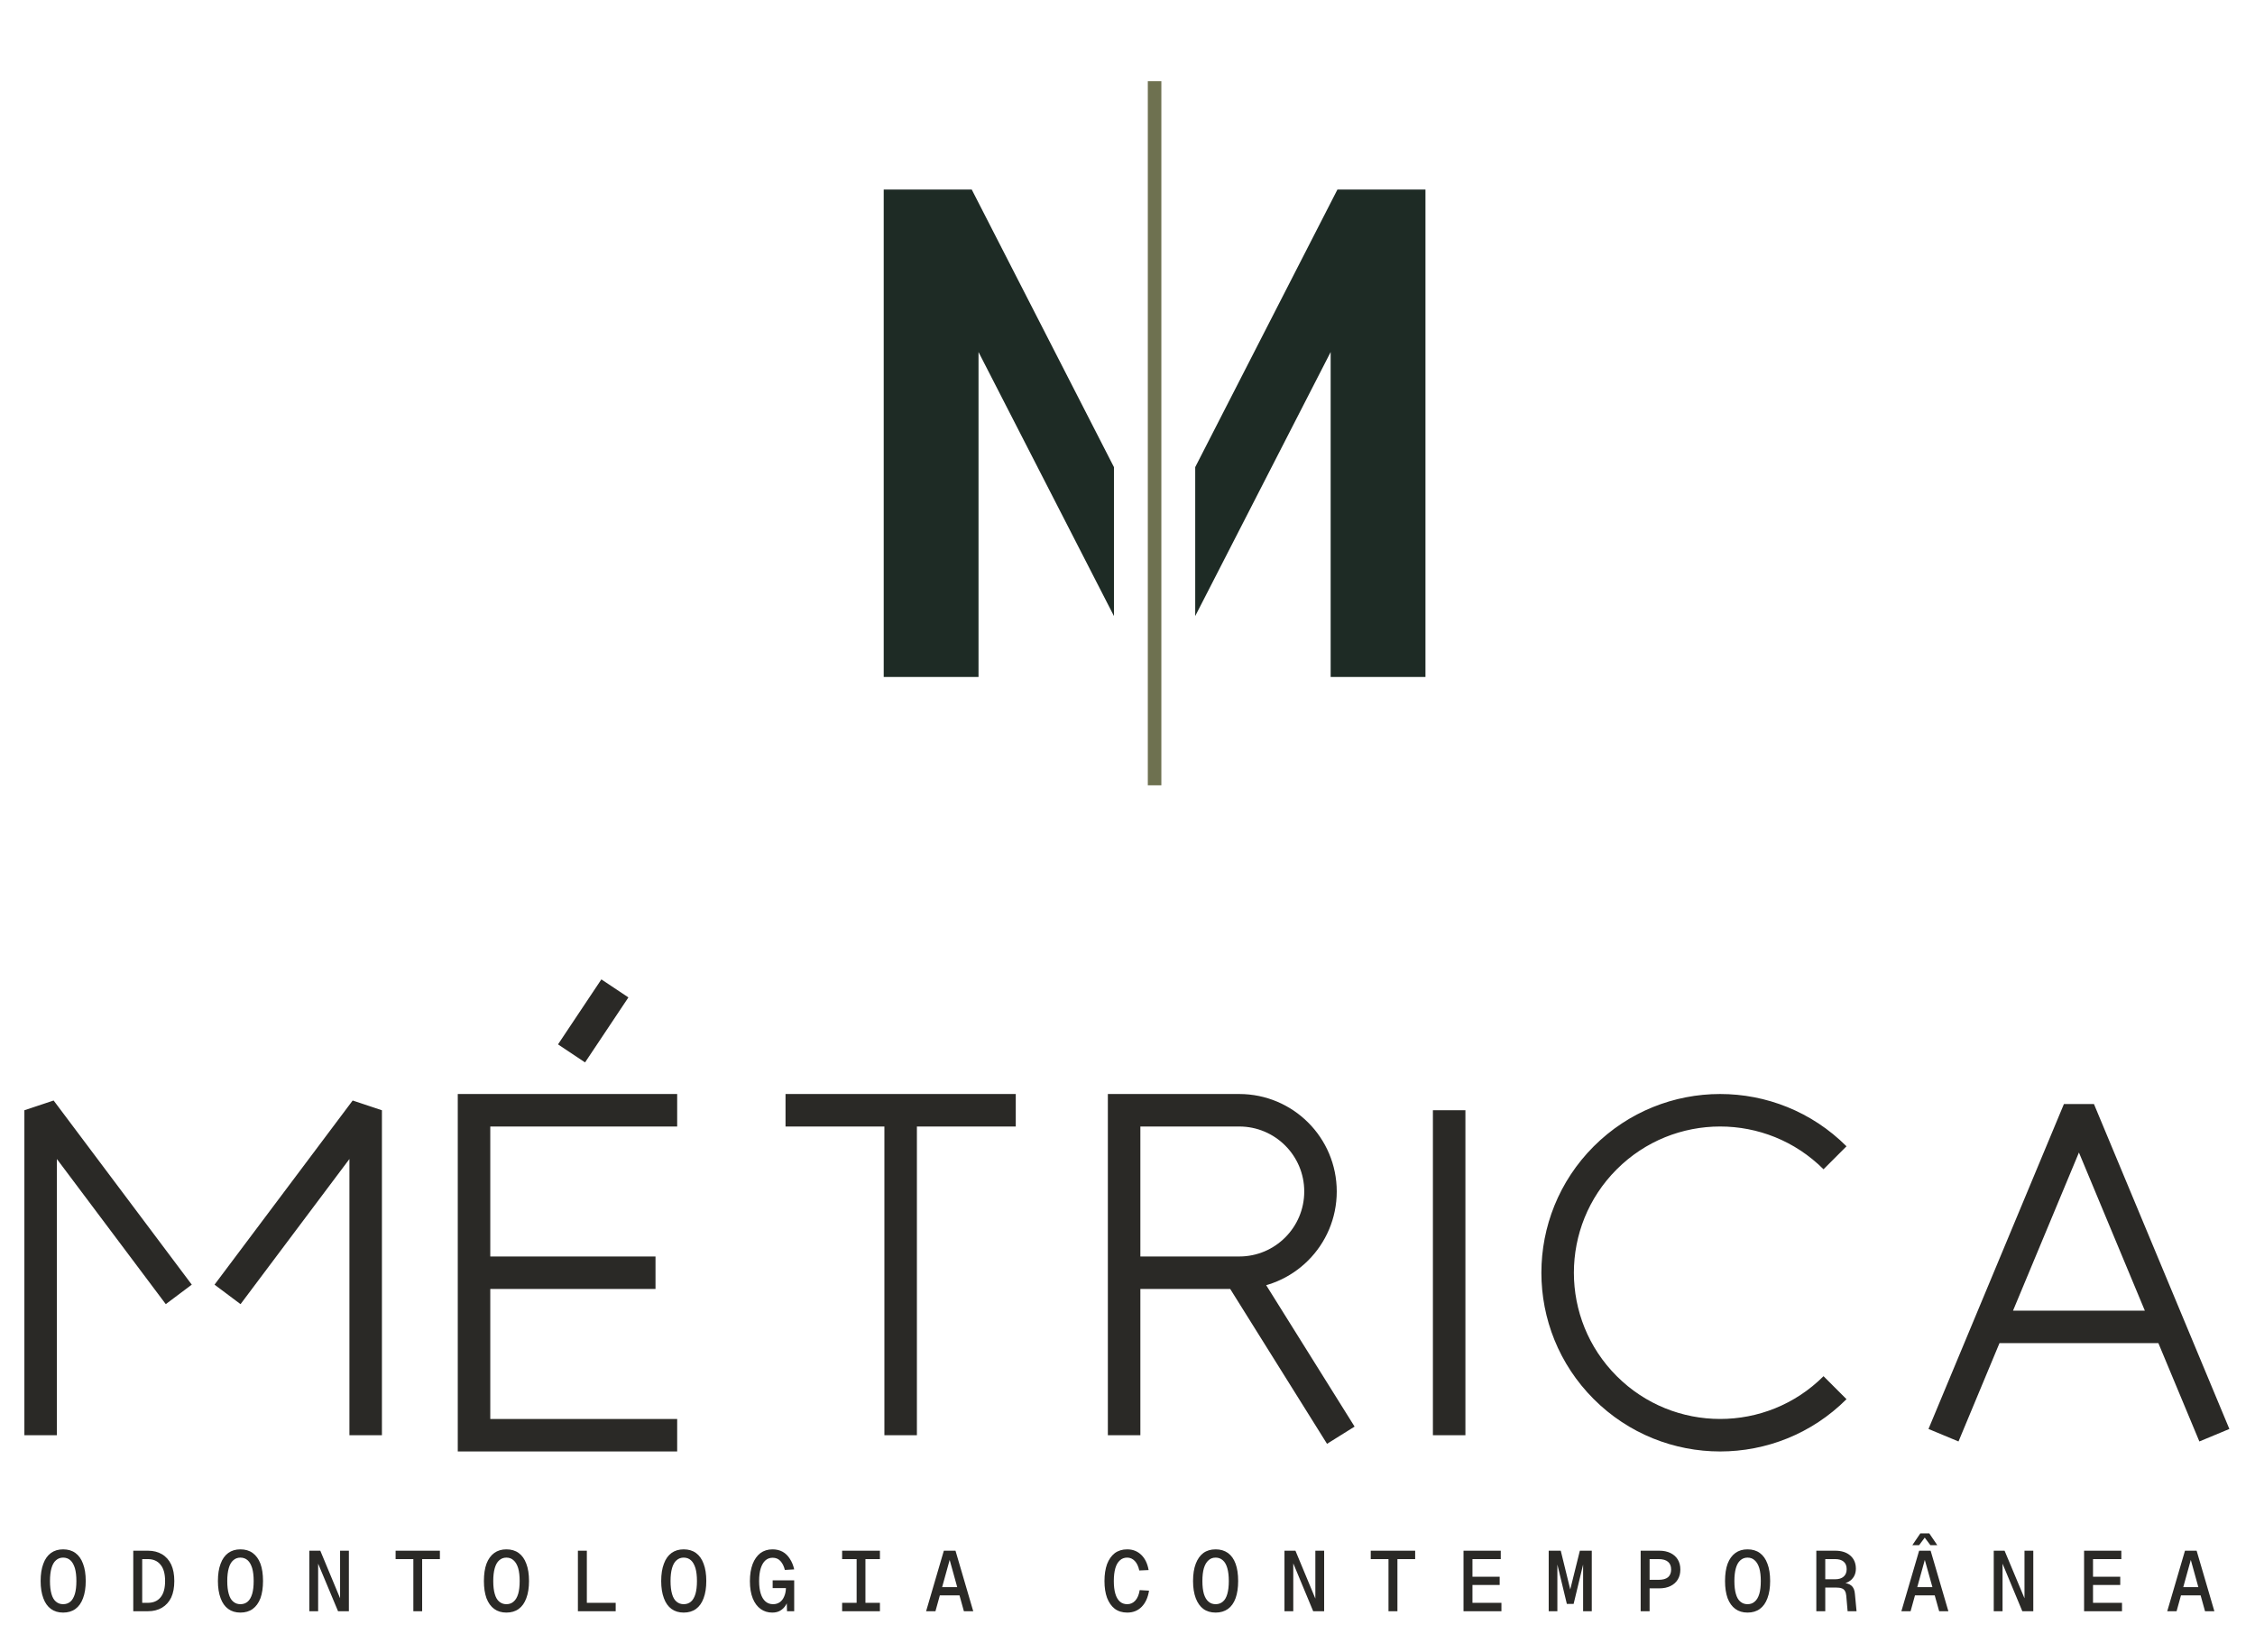
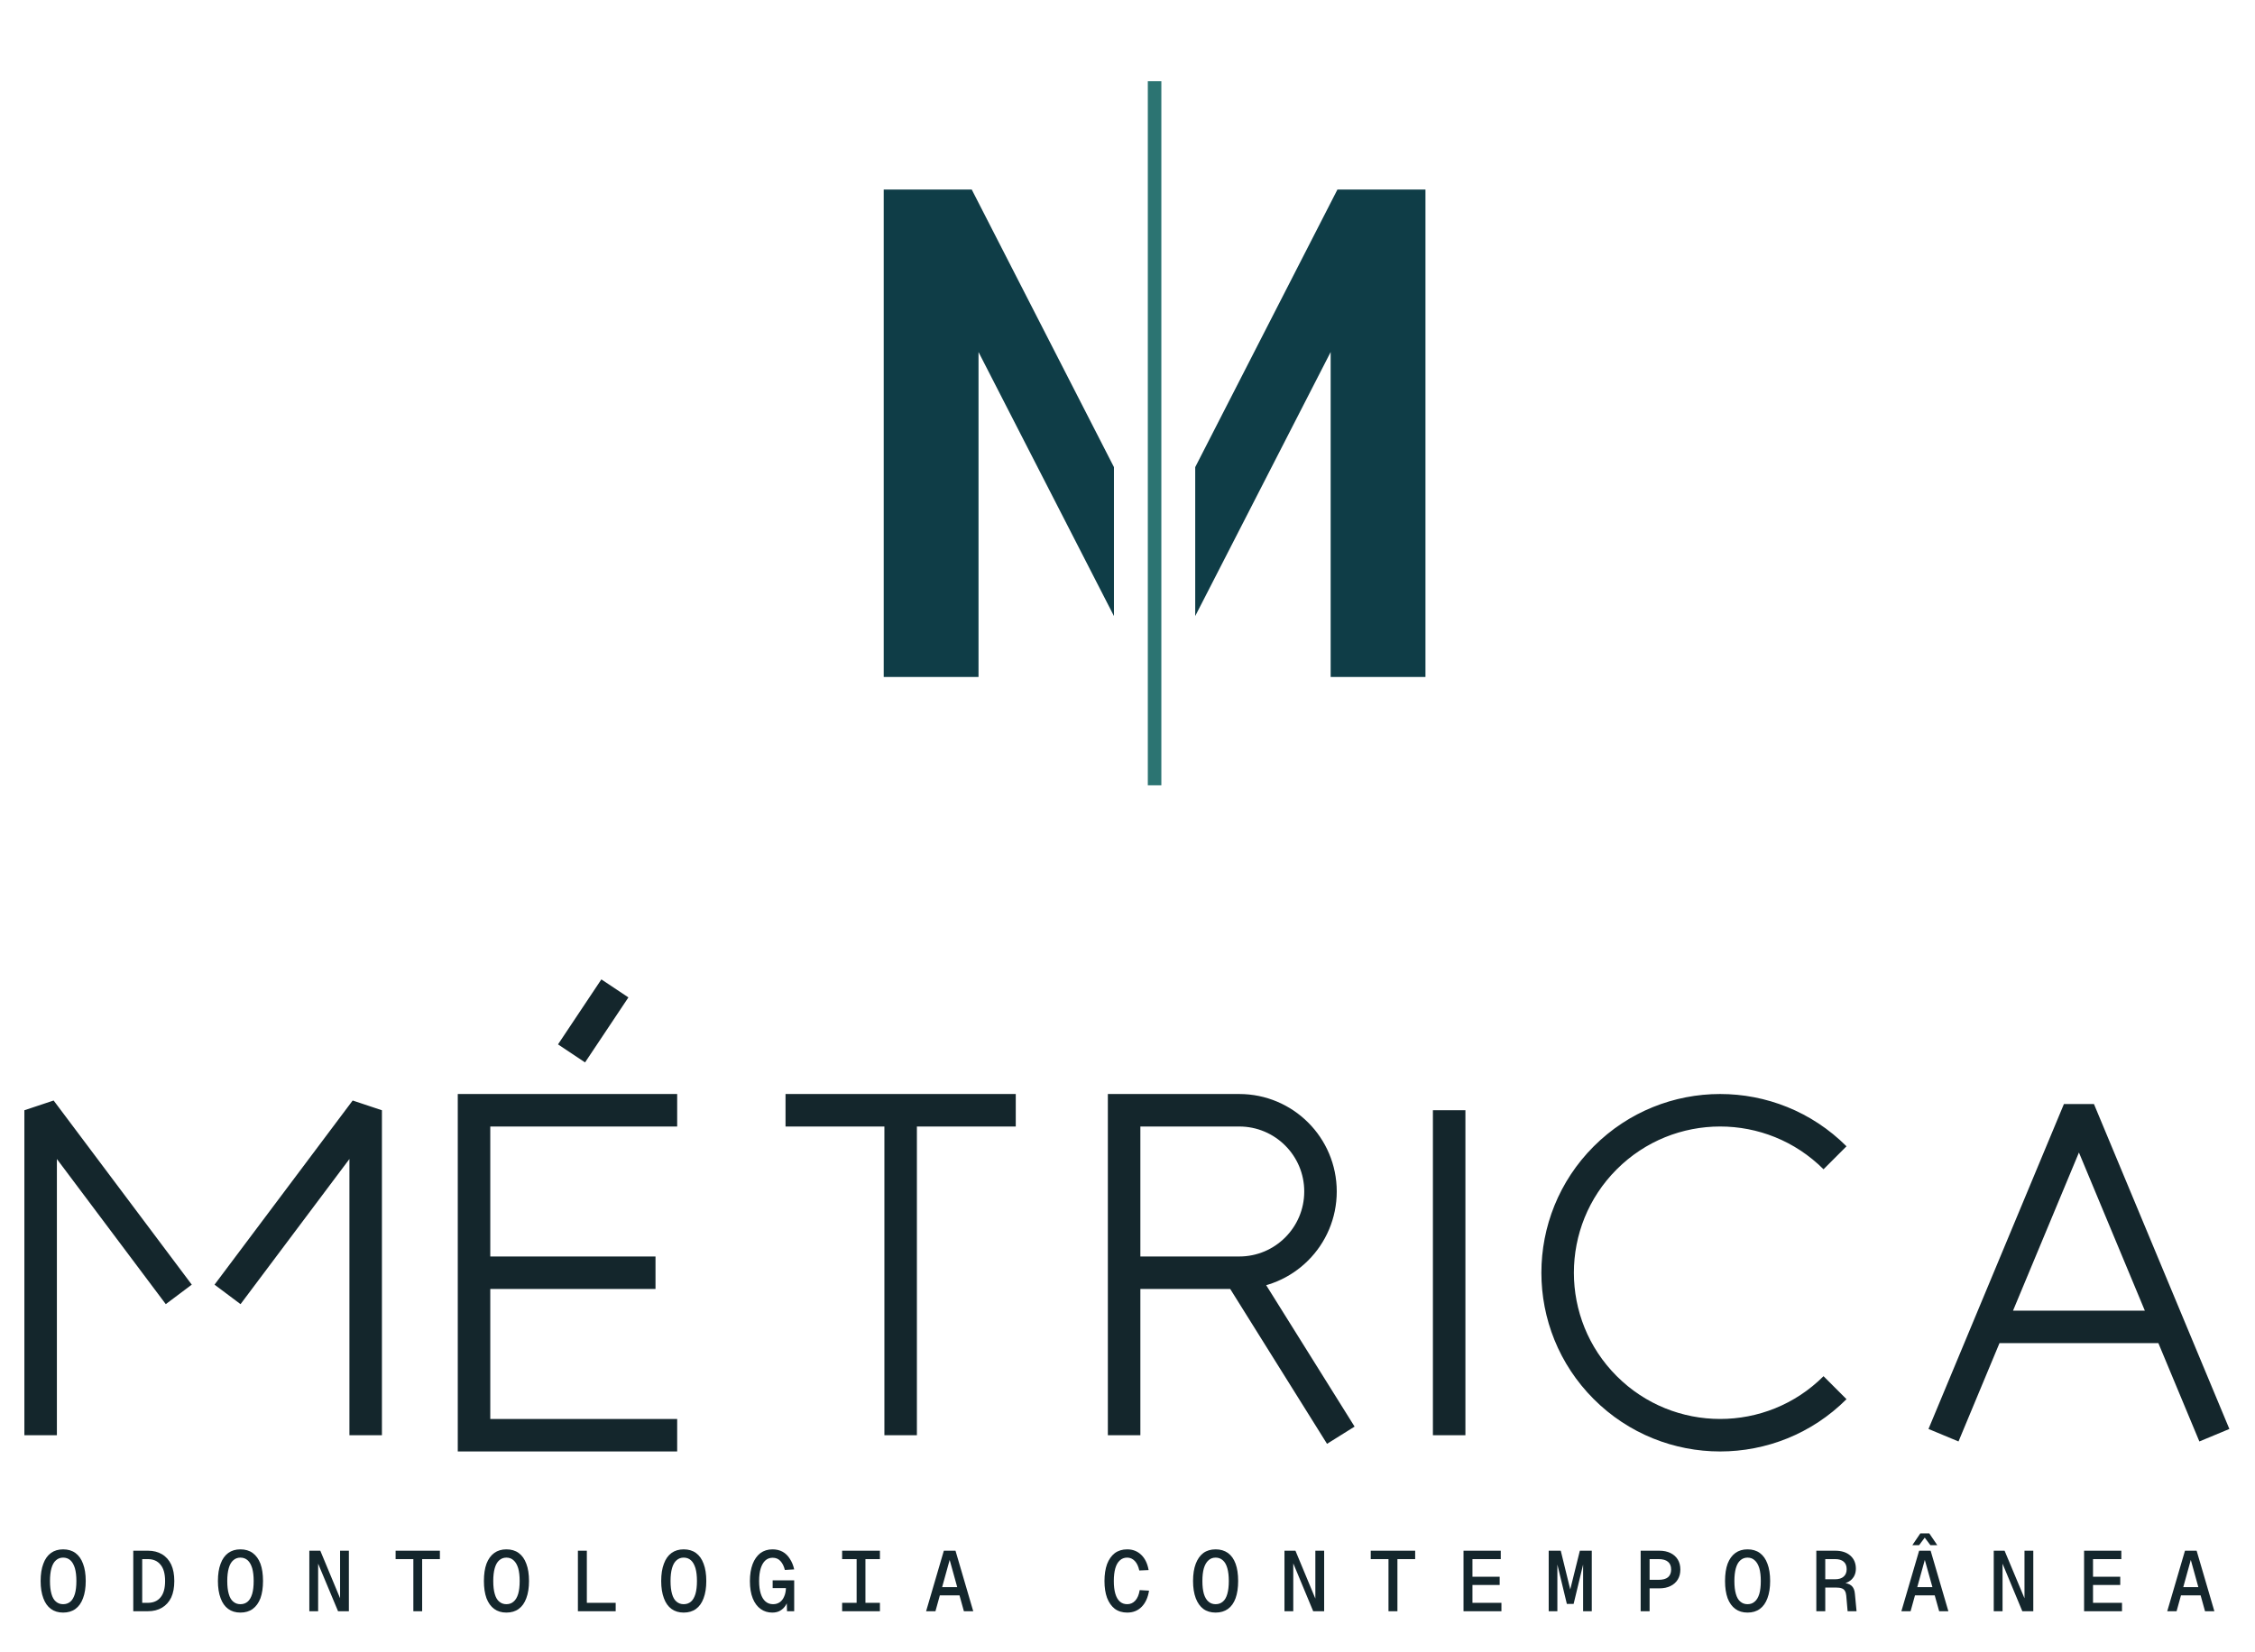
<svg xmlns="http://www.w3.org/2000/svg" viewBox="-3 -12 166.5 122" role="img" aria-labelledby="t">
  <g transform="translate(50.25 -12) scale(1)">
-     <path d="M12 14L18.5 14L29 34.5L29 45.5L19 26L19 50L12 50ZM52 14L45.5 14L35 34.5L35 45.5L45 26L45 50L52 50Z" fill="#1E2B25" />
-     <path d="M31.5 6H32.5V58H31.5Z" fill="#6E7150" />
+     <path d="M12 14L18.5 14L29 34.5L29 45.5L19 26L19 50L12 50ZM52 14L45.5 14L35 34.5L35 45.5L45 26L45 50L52 50Z" fill="#0F3D47" />
+     <path d="M31.5 6H32.5V58H31.5Z" fill="#2C7472" />
  </g>
  <g transform="translate(0 70)">
-     <path d="M0 24V0L10.2 13.6M24 24V0L13.8 13.6M47 0H32V24H47M32 12H45.4M39.2 -4.2L42.4 -9M55 0H72M63.5 0V24M80 24V0H88.5A6 6 0 0 1 88.5 12H80M88.5 12L96 24M104 0V24M132.49 3.51A12 12 0 1 0 132.49 20.49M140.5 24L150.5 0L160.5 24M143.83 16H157.17" fill="none" stroke="#2A2926" stroke-width="2.4" stroke-miterlimit="1.5" />
-     <path d="M1.66 37.1L1.66 37.1Q1.13 37.1 0.76 36.83Q0.39 36.56 0.2 36.04Q0 35.51 0 34.77L0 34.77Q0 34.01 0.2 33.49Q0.39 32.97 0.76 32.7Q1.13 32.43 1.66 32.43L1.66 32.43Q2.2 32.43 2.57 32.7Q2.94 32.97 3.13 33.49Q3.33 34.01 3.33 34.77L3.33 34.77Q3.33 35.51 3.13 36.04Q2.94 36.56 2.57 36.83Q2.2 37.1 1.66 37.1M1.66 36.48L1.66 36.48Q1.98 36.48 2.2 36.29Q2.41 36.11 2.53 35.72Q2.64 35.34 2.64 34.77L2.64 34.77Q2.64 34.2 2.53 33.82Q2.41 33.43 2.2 33.24Q1.98 33.04 1.66 33.04L1.66 33.04Q1.35 33.04 1.13 33.24Q0.91 33.43 0.8 33.82Q0.69 34.2 0.69 34.77L0.69 34.77Q0.69 35.34 0.8 35.72Q0.91 36.11 1.13 36.29Q1.35 36.48 1.66 36.48M7.93 37L6.84 37L6.84 32.53L7.93 32.53Q8.52 32.53 8.96 32.79Q9.4 33.05 9.64 33.55Q9.87 34.05 9.87 34.77L9.87 34.77Q9.87 35.49 9.64 35.99Q9.4 36.48 8.96 36.74Q8.52 37 7.93 37L7.93 37M7.5 33.15L7.5 36.38L7.91 36.38Q8.52 36.38 8.85 35.98Q9.19 35.58 9.19 34.77L9.19 34.77Q9.19 33.96 8.85 33.56Q8.52 33.15 7.91 33.15L7.91 33.15L7.5 33.15M14.75 37.1L14.75 37.1Q14.22 37.1 13.85 36.83Q13.48 36.56 13.29 36.04Q13.09 35.51 13.09 34.77L13.09 34.77Q13.09 34.01 13.29 33.49Q13.48 32.97 13.85 32.7Q14.22 32.43 14.75 32.43L14.75 32.43Q15.29 32.43 15.66 32.7Q16.03 32.97 16.23 33.49Q16.42 34.01 16.42 34.77L16.42 34.77Q16.42 35.51 16.23 36.04Q16.03 36.56 15.66 36.83Q15.29 37.1 14.75 37.1M14.75 36.48L14.75 36.48Q15.07 36.48 15.29 36.29Q15.5 36.11 15.62 35.72Q15.73 35.34 15.73 34.77L15.73 34.77Q15.73 34.2 15.62 33.82Q15.5 33.43 15.29 33.24Q15.07 33.04 14.75 33.04L14.75 33.04Q14.44 33.04 14.22 33.24Q14 33.43 13.89 33.82Q13.78 34.2 13.78 34.77L13.78 34.77Q13.78 35.34 13.89 35.72Q14 36.11 14.22 36.29Q14.44 36.48 14.75 36.48M20.49 37L19.84 37L19.84 32.53L20.65 32.53L22.23 36.33L22.11 36.35L22.11 32.53L22.76 32.53L22.76 37L21.96 37L20.37 33.2L20.49 33.17L20.49 37M28.17 37L27.52 37L27.52 33.15L26.21 33.15L26.21 32.53L29.48 32.53L29.48 33.15L28.17 33.15L28.17 37M34.39 37.1L34.39 37.1Q33.86 37.1 33.49 36.83Q33.12 36.56 32.92 36.04Q32.73 35.51 32.73 34.77L32.73 34.77Q32.73 34.01 32.92 33.49Q33.12 32.97 33.49 32.7Q33.86 32.43 34.39 32.43L34.39 32.43Q34.93 32.43 35.3 32.7Q35.67 32.97 35.86 33.49Q36.06 34.01 36.06 34.77L36.06 34.77Q36.06 35.51 35.86 36.04Q35.67 36.56 35.3 36.83Q34.93 37.1 34.39 37.1M34.39 36.48L34.39 36.48Q34.71 36.48 34.92 36.29Q35.14 36.11 35.26 35.72Q35.37 35.34 35.37 34.77L35.37 34.77Q35.37 34.2 35.26 33.82Q35.14 33.43 34.92 33.24Q34.71 33.04 34.39 33.04L34.39 33.04Q34.08 33.04 33.86 33.24Q33.64 33.43 33.53 33.82Q33.42 34.2 33.42 34.77L33.42 34.77Q33.42 35.34 33.53 35.72Q33.64 36.11 33.86 36.29Q34.08 36.48 34.39 36.48M42.46 37L39.67 37L39.67 32.53L40.33 32.53L40.33 36.75L39.92 36.38L42.46 36.38L42.46 37M47.48 37.1L47.48 37.1Q46.95 37.1 46.58 36.83Q46.21 36.56 46.02 36.04Q45.82 35.51 45.82 34.77L45.82 34.77Q45.82 34.01 46.02 33.49Q46.21 32.97 46.58 32.7Q46.95 32.43 47.48 32.43L47.48 32.43Q48.02 32.43 48.39 32.7Q48.76 32.97 48.95 33.49Q49.15 34.01 49.15 34.77L49.15 34.77Q49.15 35.51 48.95 36.04Q48.76 36.56 48.39 36.83Q48.02 37.1 47.48 37.1M47.48 36.48L47.48 36.48Q47.8 36.48 48.02 36.29Q48.23 36.11 48.35 35.72Q48.46 35.34 48.46 34.77L48.46 34.77Q48.46 34.2 48.35 33.82Q48.23 33.43 48.02 33.24Q47.8 33.04 47.48 33.04L47.48 33.04Q47.17 33.04 46.95 33.24Q46.73 33.43 46.62 33.82Q46.51 34.2 46.51 34.77L46.51 34.77Q46.51 35.34 46.62 35.72Q46.73 36.11 46.95 36.29Q47.17 36.48 47.48 36.48M54.02 37.1L54.02 37.1Q53.54 37.1 53.17 36.84Q52.79 36.57 52.58 36.05Q52.37 35.53 52.37 34.77L52.37 34.77Q52.37 34.05 52.57 33.52Q52.77 33 53.14 32.71Q53.52 32.43 54.04 32.43L54.04 32.43Q54.46 32.43 54.79 32.61Q55.11 32.79 55.32 33.13Q55.54 33.46 55.64 33.91L55.64 33.91L54.95 33.95Q54.85 33.54 54.63 33.3Q54.41 33.05 54.05 33.05L54.05 33.05Q53.73 33.05 53.51 33.25Q53.29 33.45 53.17 33.83Q53.05 34.22 53.05 34.77L53.05 34.77Q53.05 35.32 53.17 35.7Q53.29 36.08 53.52 36.28Q53.75 36.48 54.08 36.48L54.08 36.48Q54.37 36.48 54.58 36.33Q54.79 36.18 54.9 35.91Q55.02 35.65 55.03 35.29L55.03 35.29L54.05 35.29L54.05 34.72L55.64 34.72L55.64 37L55.11 37L55.08 35.97L55.25 35.97Q55.18 36.29 55.02 36.55Q54.87 36.8 54.62 36.95Q54.38 37.1 54.02 37.1M61.97 37L59.18 37L59.18 36.38L60.25 36.38L60.25 33.15L59.18 33.15L59.18 32.53L61.97 32.53L61.97 33.15L60.9 33.15L60.9 36.38L61.97 36.38L61.97 37M66.07 37L65.38 37L66.69 32.53L67.55 32.53L68.86 37L68.17 37L67.12 33.21L66.07 37M68.13 35.83L66.11 35.83L66.31 35.22L67.93 35.22L68.13 35.83M80.23 37.1L80.23 37.1Q79.69 37.1 79.31 36.82Q78.94 36.53 78.74 36.01Q78.55 35.49 78.55 34.77L78.55 34.77Q78.55 34.05 78.74 33.52Q78.94 33 79.31 32.71Q79.69 32.43 80.23 32.43L80.23 32.43Q80.84 32.43 81.26 32.83Q81.68 33.23 81.81 33.96L81.81 33.96L81.12 33.99Q81.02 33.53 80.79 33.29Q80.55 33.04 80.23 33.04L80.23 33.04Q79.9 33.04 79.68 33.25Q79.46 33.45 79.35 33.83Q79.24 34.22 79.24 34.77L79.24 34.77Q79.24 35.32 79.35 35.7Q79.46 36.08 79.68 36.28Q79.9 36.48 80.23 36.48L80.23 36.48Q80.58 36.48 80.82 36.22Q81.07 35.95 81.15 35.44L81.15 35.44L81.84 35.48Q81.72 36.24 81.3 36.67Q80.88 37.1 80.23 37.1M86.76 37.1L86.76 37.1Q86.22 37.1 85.85 36.83Q85.49 36.56 85.29 36.04Q85.09 35.51 85.09 34.77L85.09 34.77Q85.09 34.01 85.29 33.49Q85.49 32.97 85.85 32.7Q86.22 32.43 86.76 32.43L86.76 32.43Q87.29 32.43 87.67 32.7Q88.04 32.97 88.23 33.49Q88.42 34.01 88.42 34.77L88.42 34.77Q88.42 35.51 88.23 36.04Q88.04 36.56 87.67 36.83Q87.29 37.1 86.76 37.1M86.76 36.48L86.76 36.48Q87.07 36.48 87.29 36.29Q87.51 36.11 87.62 35.72Q87.73 35.34 87.73 34.77L87.73 34.77Q87.73 34.2 87.62 33.82Q87.51 33.43 87.29 33.24Q87.07 33.04 86.76 33.04L86.76 33.04Q86.44 33.04 86.23 33.24Q86.01 33.43 85.89 33.82Q85.78 34.2 85.78 34.77L85.78 34.77Q85.78 35.34 85.89 35.72Q86.01 36.11 86.23 36.29Q86.44 36.48 86.76 36.48M92.49 37L91.84 37L91.84 32.53L92.65 32.53L94.23 36.33L94.12 36.35L94.12 32.53L94.77 32.53L94.77 37L93.96 37L92.38 33.2L92.49 33.17L92.49 37M100.18 37L99.52 37L99.52 33.15L98.21 33.15L98.21 32.53L101.49 32.53L101.49 33.15L100.18 33.15L100.18 37M107.86 37L105.06 37L105.06 32.53L107.81 32.53L107.81 33.15L105.72 33.15L105.72 34.45L107.73 34.45L107.73 35.06L105.72 35.06L105.72 36.38L107.86 36.38L107.86 37M113.19 36.46L112.69 36.46L111.92 33.26L111.99 33.25L111.99 37L111.35 37L111.35 32.53L112.24 32.53L113.07 35.92L112.81 35.92L113.65 32.53L114.53 32.53L114.53 37L113.89 37L113.89 33.25L113.96 33.26L113.19 36.46M118.8 37L118.14 37L118.14 32.53L119.52 32.53Q119.99 32.53 120.34 32.7Q120.69 32.87 120.88 33.18Q121.07 33.49 121.07 33.92L121.07 33.92Q121.07 34.35 120.88 34.66Q120.69 34.97 120.34 35.14Q119.99 35.31 119.52 35.31L119.52 35.31L118.8 35.31L118.8 37M118.8 33.15L118.8 34.68L119.46 34.68Q119.93 34.68 120.16 34.49Q120.39 34.29 120.39 33.92L120.39 33.92Q120.39 33.54 120.16 33.35Q119.93 33.15 119.46 33.15L119.46 33.15L118.8 33.15M126.03 37.1L126.03 37.1Q125.5 37.1 125.13 36.83Q124.76 36.56 124.56 36.04Q124.37 35.51 124.37 34.77L124.37 34.77Q124.37 34.01 124.56 33.49Q124.76 32.97 125.13 32.7Q125.5 32.43 126.03 32.43L126.03 32.43Q126.57 32.43 126.94 32.7Q127.31 32.97 127.5 33.49Q127.7 34.01 127.7 34.77L127.7 34.77Q127.7 35.51 127.5 36.04Q127.31 36.56 126.94 36.83Q126.57 37.1 126.03 37.1M126.03 36.48L126.03 36.48Q126.35 36.48 126.56 36.29Q126.78 36.11 126.9 35.72Q127.01 35.34 127.01 34.77L127.01 34.77Q127.01 34.2 126.9 33.82Q126.78 33.43 126.56 33.24Q126.35 33.04 126.03 33.04L126.03 33.04Q125.72 33.04 125.5 33.24Q125.28 33.43 125.17 33.82Q125.06 34.2 125.06 34.77L125.06 34.77Q125.06 35.34 125.17 35.72Q125.28 36.11 125.5 36.29Q125.72 36.48 126.03 36.48M131.77 37L131.11 37L131.11 32.53L132.5 32.53Q133.21 32.53 133.62 32.89Q134.03 33.25 134.03 33.86L134.03 33.86Q134.03 34.18 133.89 34.43Q133.74 34.68 133.51 34.81Q133.28 34.95 133.03 34.97L133.03 34.97L133 34.9Q133.47 34.91 133.7 35.11Q133.93 35.3 133.96 35.73L133.96 35.73L134.08 37L133.42 37L133.32 35.85Q133.3 35.63 133.22 35.5Q133.15 35.37 132.99 35.31Q132.83 35.25 132.55 35.25L132.55 35.25L131.77 35.25L131.77 37M131.77 33.15L131.77 34.64L132.49 34.64Q132.91 34.64 133.13 34.44Q133.35 34.25 133.35 33.89L133.35 33.89Q133.35 33.53 133.13 33.34Q132.91 33.15 132.49 33.15L132.49 33.15L131.77 33.15M138.07 37L137.39 37L138.7 32.53L139.55 32.53L140.86 37L140.18 37L139.12 33.21L138.07 37M140.13 35.83L138.12 35.83L138.32 35.22L139.93 35.22L140.13 35.83M138.7 32.12L138.2 32.12L138.79 31.25L139.45 31.25L140.04 32.12L139.53 32.12L139.06 31.49L139.17 31.49L138.7 32.12M144.86 37L144.21 37L144.21 32.53L145.01 32.53L146.6 36.33L146.48 36.35L146.48 32.53L147.13 32.53L147.13 37L146.32 37L144.74 33.2L144.86 33.17L144.86 37M153.68 37L150.88 37L150.88 32.53L153.63 32.53L153.63 33.15L151.54 33.15L151.54 34.45L153.55 34.45L153.55 35.06L151.54 35.06L151.54 36.38L153.68 36.38L153.68 37M157.71 37L157.02 37L158.33 32.53L159.19 32.53L160.5 37L159.81 37L158.76 33.21L157.71 37M159.77 35.83L157.75 35.83L157.95 35.22L159.57 35.22L159.77 35.83" fill="#2A2926" />
+     <path d="M0 24V0L10.2 13.6M24 24V0L13.8 13.6M47 0H32V24H47M32 12H45.4M39.2 -4.2L42.4 -9M55 0H72M63.5 0V24M80 24V0H88.5A6 6 0 0 1 88.5 12H80M88.5 12L96 24M104 0V24M132.49 3.51A12 12 0 1 0 132.49 20.49M140.5 24L150.5 0L160.5 24M143.83 16H157.17" fill="none" stroke="#14262C" stroke-width="2.4" stroke-miterlimit="1.5" />
+     <path d="M1.66 37.1L1.66 37.1Q1.13 37.1 0.76 36.83Q0.39 36.56 0.2 36.04Q0 35.51 0 34.77L0 34.77Q0 34.01 0.2 33.49Q0.39 32.97 0.76 32.7Q1.13 32.43 1.66 32.43L1.66 32.43Q2.2 32.43 2.57 32.7Q2.94 32.97 3.13 33.49Q3.33 34.01 3.33 34.77L3.33 34.77Q3.33 35.51 3.13 36.04Q2.94 36.56 2.57 36.83Q2.2 37.1 1.66 37.1M1.66 36.48L1.66 36.48Q1.98 36.48 2.2 36.29Q2.41 36.11 2.53 35.72Q2.64 35.34 2.64 34.77L2.64 34.77Q2.64 34.2 2.53 33.82Q2.41 33.43 2.2 33.24Q1.98 33.04 1.66 33.04L1.66 33.04Q1.35 33.04 1.13 33.24Q0.91 33.43 0.8 33.82Q0.69 34.2 0.69 34.77L0.69 34.77Q0.69 35.34 0.8 35.72Q0.91 36.11 1.13 36.29Q1.35 36.48 1.66 36.48M7.93 37L6.84 37L6.84 32.53L7.93 32.53Q8.52 32.53 8.96 32.79Q9.4 33.05 9.64 33.55Q9.87 34.05 9.87 34.77L9.87 34.77Q9.87 35.49 9.64 35.99Q9.4 36.48 8.96 36.74Q8.52 37 7.93 37L7.93 37M7.5 33.15L7.5 36.38L7.91 36.38Q8.52 36.38 8.85 35.98Q9.19 35.58 9.19 34.77L9.19 34.77Q9.19 33.96 8.85 33.56Q8.52 33.15 7.91 33.15L7.91 33.15L7.5 33.15M14.75 37.1L14.75 37.1Q14.22 37.1 13.85 36.83Q13.48 36.56 13.29 36.04Q13.09 35.51 13.09 34.77L13.09 34.77Q13.09 34.01 13.29 33.49Q13.48 32.97 13.85 32.7Q14.22 32.43 14.75 32.43L14.75 32.43Q15.29 32.43 15.66 32.7Q16.03 32.97 16.23 33.49Q16.42 34.01 16.42 34.77L16.42 34.77Q16.42 35.51 16.23 36.04Q16.03 36.56 15.66 36.83Q15.29 37.1 14.75 37.1M14.75 36.48L14.75 36.48Q15.07 36.48 15.29 36.29Q15.5 36.11 15.62 35.72Q15.73 35.34 15.73 34.77L15.73 34.77Q15.73 34.2 15.62 33.82Q15.5 33.43 15.29 33.24Q15.07 33.04 14.75 33.04L14.75 33.04Q14.44 33.04 14.22 33.24Q14 33.43 13.89 33.82Q13.78 34.2 13.78 34.77L13.78 34.77Q13.78 35.34 13.89 35.72Q14 36.11 14.22 36.29Q14.44 36.48 14.75 36.48M20.49 37L19.84 37L19.84 32.53L20.65 32.53L22.23 36.33L22.11 36.35L22.11 32.53L22.76 32.53L22.76 37L21.96 37L20.37 33.2L20.49 33.17L20.49 37M28.17 37L27.52 37L27.52 33.15L26.21 33.15L26.21 32.53L29.48 32.53L29.48 33.15L28.17 33.15L28.17 37M34.39 37.1L34.39 37.1Q33.86 37.1 33.49 36.83Q33.12 36.56 32.92 36.04Q32.73 35.51 32.73 34.77L32.73 34.77Q32.73 34.01 32.92 33.49Q33.12 32.97 33.49 32.7Q33.86 32.43 34.39 32.43L34.39 32.43Q34.93 32.43 35.3 32.7Q35.67 32.97 35.86 33.49Q36.06 34.01 36.06 34.77L36.06 34.77Q36.06 35.51 35.86 36.04Q35.67 36.56 35.3 36.83Q34.93 37.1 34.39 37.1M34.39 36.48L34.39 36.48Q34.71 36.48 34.92 36.29Q35.14 36.11 35.26 35.72Q35.37 35.34 35.37 34.77L35.37 34.77Q35.37 34.2 35.26 33.82Q35.14 33.43 34.92 33.24Q34.71 33.04 34.39 33.04L34.39 33.04Q34.08 33.04 33.86 33.24Q33.64 33.43 33.53 33.82Q33.42 34.2 33.42 34.77L33.42 34.77Q33.42 35.34 33.53 35.72Q33.64 36.11 33.86 36.29Q34.08 36.48 34.39 36.48M42.46 37L39.67 37L39.67 32.53L40.33 32.53L40.33 36.75L39.92 36.38L42.46 36.38L42.46 37M47.48 37.1L47.48 37.1Q46.95 37.1 46.58 36.83Q46.21 36.56 46.02 36.04Q45.82 35.51 45.82 34.77L45.82 34.77Q45.82 34.01 46.02 33.49Q46.21 32.97 46.58 32.7Q46.95 32.43 47.48 32.43L47.48 32.43Q48.02 32.43 48.39 32.7Q48.76 32.97 48.95 33.49Q49.15 34.01 49.15 34.77L49.15 34.77Q49.15 35.51 48.95 36.04Q48.76 36.56 48.39 36.83Q48.02 37.1 47.48 37.1M47.48 36.48L47.48 36.48Q47.8 36.48 48.02 36.29Q48.23 36.11 48.35 35.72Q48.46 35.34 48.46 34.77L48.46 34.77Q48.46 34.2 48.35 33.82Q48.23 33.43 48.02 33.24Q47.8 33.04 47.48 33.04L47.48 33.04Q47.17 33.04 46.95 33.24Q46.73 33.43 46.62 33.82Q46.51 34.2 46.51 34.77L46.51 34.77Q46.51 35.34 46.62 35.72Q46.73 36.11 46.95 36.29Q47.17 36.48 47.48 36.48M54.02 37.1L54.02 37.1Q53.54 37.1 53.17 36.84Q52.79 36.57 52.58 36.05Q52.37 35.53 52.37 34.77L52.37 34.77Q52.37 34.05 52.57 33.52Q52.77 33 53.14 32.71Q53.52 32.43 54.04 32.43L54.04 32.43Q54.46 32.43 54.79 32.61Q55.11 32.79 55.32 33.13Q55.54 33.46 55.64 33.91L55.64 33.91L54.95 33.95Q54.85 33.54 54.63 33.3Q54.41 33.05 54.05 33.05L54.05 33.05Q53.73 33.05 53.51 33.25Q53.29 33.45 53.17 33.83Q53.05 34.22 53.05 34.77L53.05 34.77Q53.05 35.32 53.17 35.7Q53.29 36.08 53.52 36.28Q53.75 36.48 54.08 36.48L54.08 36.48Q54.37 36.48 54.58 36.33Q54.79 36.18 54.9 35.91Q55.02 35.65 55.03 35.29L55.03 35.29L54.05 35.29L54.05 34.72L55.64 34.72L55.64 37L55.11 37L55.08 35.97L55.25 35.97Q55.18 36.29 55.02 36.55Q54.87 36.8 54.62 36.95Q54.38 37.1 54.02 37.1M61.97 37L59.18 37L59.18 36.38L60.25 36.38L60.25 33.15L59.18 33.15L59.18 32.53L61.97 32.53L61.97 33.15L60.9 33.15L60.9 36.38L61.97 36.38L61.97 37M66.07 37L65.38 37L66.69 32.53L67.55 32.53L68.86 37L68.17 37L67.12 33.21L66.07 37M68.13 35.83L66.11 35.83L66.31 35.22L67.93 35.22L68.13 35.83M80.23 37.1L80.23 37.1Q79.69 37.1 79.31 36.82Q78.94 36.53 78.74 36.01Q78.55 35.49 78.55 34.77L78.55 34.77Q78.55 34.05 78.74 33.52Q78.94 33 79.31 32.71Q79.69 32.43 80.23 32.43L80.23 32.43Q80.84 32.43 81.26 32.83Q81.68 33.23 81.81 33.96L81.81 33.96L81.12 33.99Q81.02 33.53 80.79 33.29Q80.55 33.04 80.23 33.04L80.23 33.04Q79.9 33.04 79.68 33.25Q79.46 33.45 79.35 33.83Q79.24 34.22 79.24 34.77L79.24 34.77Q79.24 35.32 79.35 35.7Q79.46 36.08 79.68 36.28Q79.9 36.48 80.23 36.48L80.23 36.48Q80.58 36.48 80.82 36.22Q81.07 35.95 81.15 35.44L81.15 35.44L81.84 35.48Q81.72 36.24 81.3 36.67Q80.88 37.1 80.23 37.1M86.76 37.1L86.76 37.1Q86.22 37.1 85.85 36.83Q85.49 36.56 85.29 36.04Q85.09 35.51 85.09 34.77L85.09 34.77Q85.09 34.01 85.29 33.49Q85.49 32.97 85.85 32.7Q86.22 32.43 86.76 32.43L86.76 32.43Q87.29 32.43 87.67 32.7Q88.04 32.97 88.23 33.49Q88.42 34.01 88.42 34.77L88.42 34.77Q88.42 35.51 88.23 36.04Q88.04 36.56 87.67 36.83Q87.29 37.1 86.76 37.1M86.76 36.48L86.76 36.48Q87.07 36.48 87.29 36.29Q87.51 36.11 87.62 35.72Q87.73 35.34 87.73 34.77L87.73 34.77Q87.73 34.2 87.62 33.82Q87.51 33.43 87.29 33.24Q87.07 33.04 86.76 33.04L86.76 33.04Q86.44 33.04 86.23 33.24Q86.01 33.43 85.89 33.82Q85.78 34.2 85.78 34.77L85.78 34.77Q85.78 35.34 85.89 35.72Q86.01 36.11 86.23 36.29Q86.44 36.48 86.76 36.48M92.49 37L91.84 37L91.84 32.53L92.65 32.53L94.23 36.33L94.12 36.35L94.12 32.53L94.77 32.53L94.77 37L93.96 37L92.38 33.2L92.49 33.17L92.49 37M100.18 37L99.52 37L99.52 33.15L98.21 33.15L98.21 32.53L101.49 32.53L101.49 33.15L100.18 33.15L100.18 37M107.86 37L105.06 37L105.06 32.53L107.81 32.53L107.81 33.15L105.72 33.15L105.72 34.45L107.73 34.45L107.73 35.06L105.72 35.06L105.72 36.38L107.86 36.38L107.86 37M113.19 36.46L112.69 36.46L111.92 33.26L111.99 33.25L111.99 37L111.35 37L111.35 32.53L112.24 32.53L113.07 35.92L112.81 35.92L113.65 32.53L114.53 32.53L114.53 37L113.89 37L113.89 33.25L113.96 33.26L113.19 36.46M118.8 37L118.14 37L118.14 32.53L119.52 32.53Q119.99 32.53 120.34 32.7Q120.69 32.87 120.88 33.18Q121.07 33.49 121.07 33.92L121.07 33.92Q121.07 34.35 120.88 34.66Q120.69 34.97 120.34 35.14Q119.99 35.31 119.52 35.31L119.52 35.31L118.8 35.31L118.8 37M118.8 33.15L118.8 34.68L119.46 34.68Q119.93 34.68 120.16 34.49Q120.39 34.29 120.39 33.92L120.39 33.92Q120.39 33.54 120.16 33.35Q119.93 33.15 119.46 33.15L119.46 33.15L118.8 33.15M126.03 37.1L126.03 37.1Q125.5 37.1 125.13 36.83Q124.76 36.56 124.56 36.04Q124.37 35.51 124.37 34.77L124.37 34.77Q124.37 34.01 124.56 33.49Q124.76 32.97 125.13 32.7Q125.5 32.43 126.03 32.43L126.03 32.43Q126.57 32.43 126.94 32.7Q127.31 32.97 127.5 33.49Q127.7 34.01 127.7 34.77L127.7 34.77Q127.7 35.51 127.5 36.04Q127.31 36.56 126.94 36.83Q126.57 37.1 126.03 37.1M126.03 36.48L126.03 36.48Q126.35 36.48 126.56 36.29Q126.78 36.11 126.9 35.72Q127.01 35.34 127.01 34.77L127.01 34.77Q127.01 34.2 126.9 33.82Q126.78 33.43 126.56 33.24Q126.35 33.04 126.03 33.04L126.03 33.04Q125.72 33.04 125.5 33.24Q125.28 33.43 125.17 33.82Q125.06 34.2 125.06 34.77L125.06 34.77Q125.06 35.34 125.17 35.72Q125.28 36.11 125.5 36.29Q125.72 36.48 126.03 36.48M131.77 37L131.11 37L131.11 32.53L132.5 32.53Q133.21 32.53 133.62 32.89Q134.03 33.25 134.03 33.86L134.03 33.86Q134.03 34.18 133.89 34.43Q133.74 34.68 133.51 34.81Q133.28 34.95 133.03 34.97L133.03 34.97L133 34.9Q133.47 34.91 133.7 35.11Q133.93 35.3 133.96 35.73L133.96 35.73L134.08 37L133.42 37L133.32 35.85Q133.3 35.63 133.22 35.5Q133.15 35.37 132.99 35.31Q132.83 35.25 132.55 35.25L132.55 35.25L131.77 35.25L131.77 37M131.77 33.15L131.77 34.64L132.49 34.64Q132.91 34.64 133.13 34.44Q133.35 34.25 133.35 33.89L133.35 33.89Q133.35 33.53 133.13 33.34Q132.91 33.15 132.49 33.15L132.49 33.15L131.77 33.15M138.07 37L137.39 37L138.7 32.53L139.55 32.53L140.86 37L140.18 37L139.12 33.21L138.07 37M140.13 35.83L138.12 35.83L138.32 35.22L139.93 35.22L140.13 35.83M138.7 32.12L138.2 32.12L138.79 31.25L139.45 31.25L140.04 32.12L139.53 32.12L139.06 31.49L139.17 31.49L138.7 32.12M144.86 37L144.21 37L144.21 32.53L145.01 32.53L146.6 36.33L146.48 36.35L146.48 32.53L147.13 32.53L147.13 37L146.32 37L144.74 33.2L144.86 33.17L144.86 37M153.68 37L150.88 37L150.88 32.53L153.63 32.53L153.63 33.15L151.54 33.15L151.54 34.45L153.55 34.45L153.55 35.06L151.54 35.06L151.54 36.38L153.68 36.38L153.68 37M157.71 37L157.02 37L158.33 32.53L159.19 32.53L160.5 37L159.81 37L158.76 33.21L157.71 37M159.77 35.83L157.75 35.83L157.95 35.22L159.57 35.22L159.77 35.83" fill="#14262C" />
  </g>
</svg>
